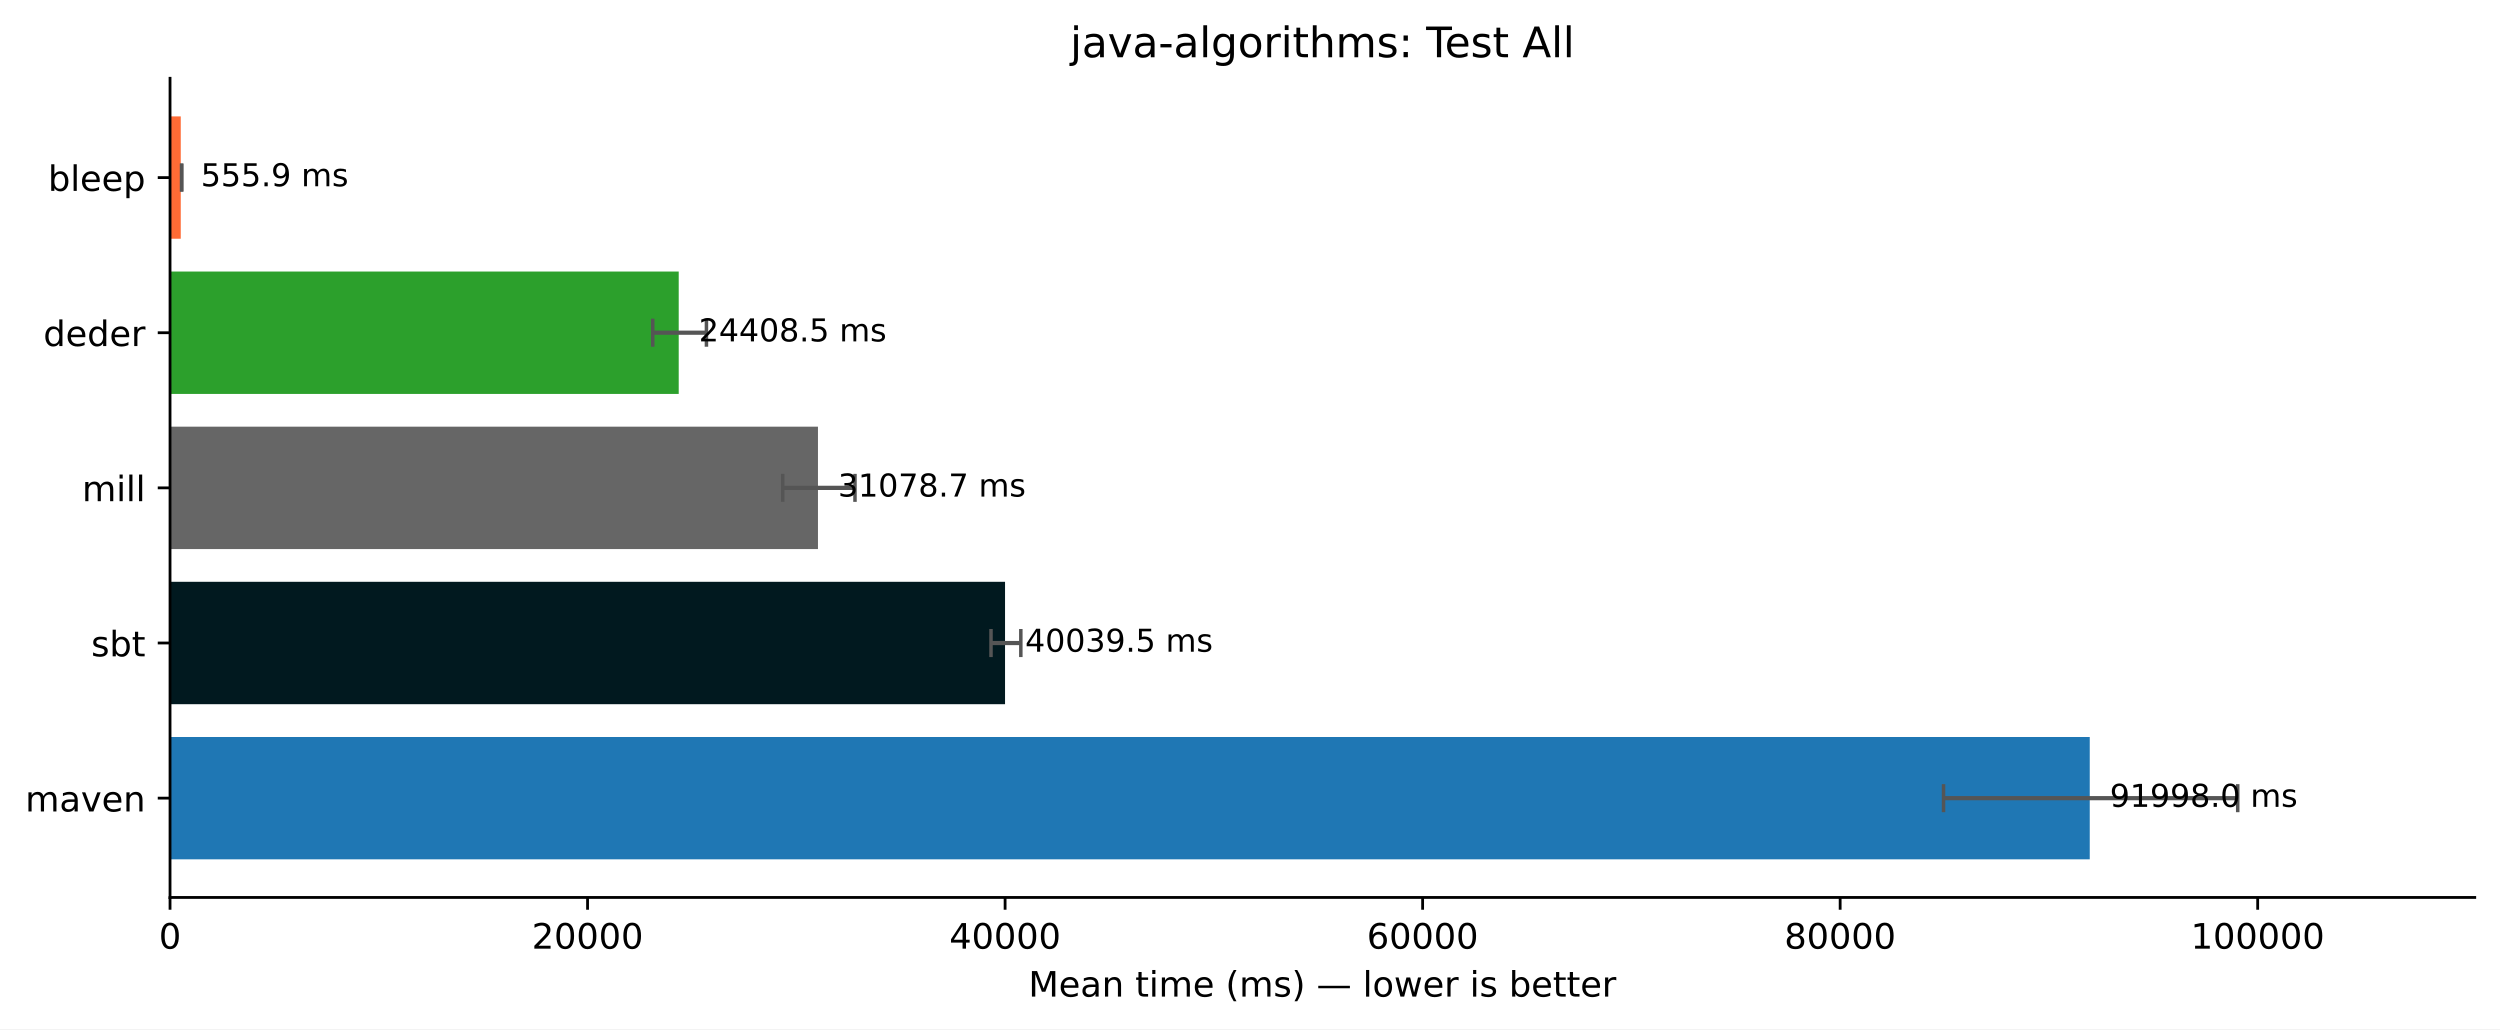
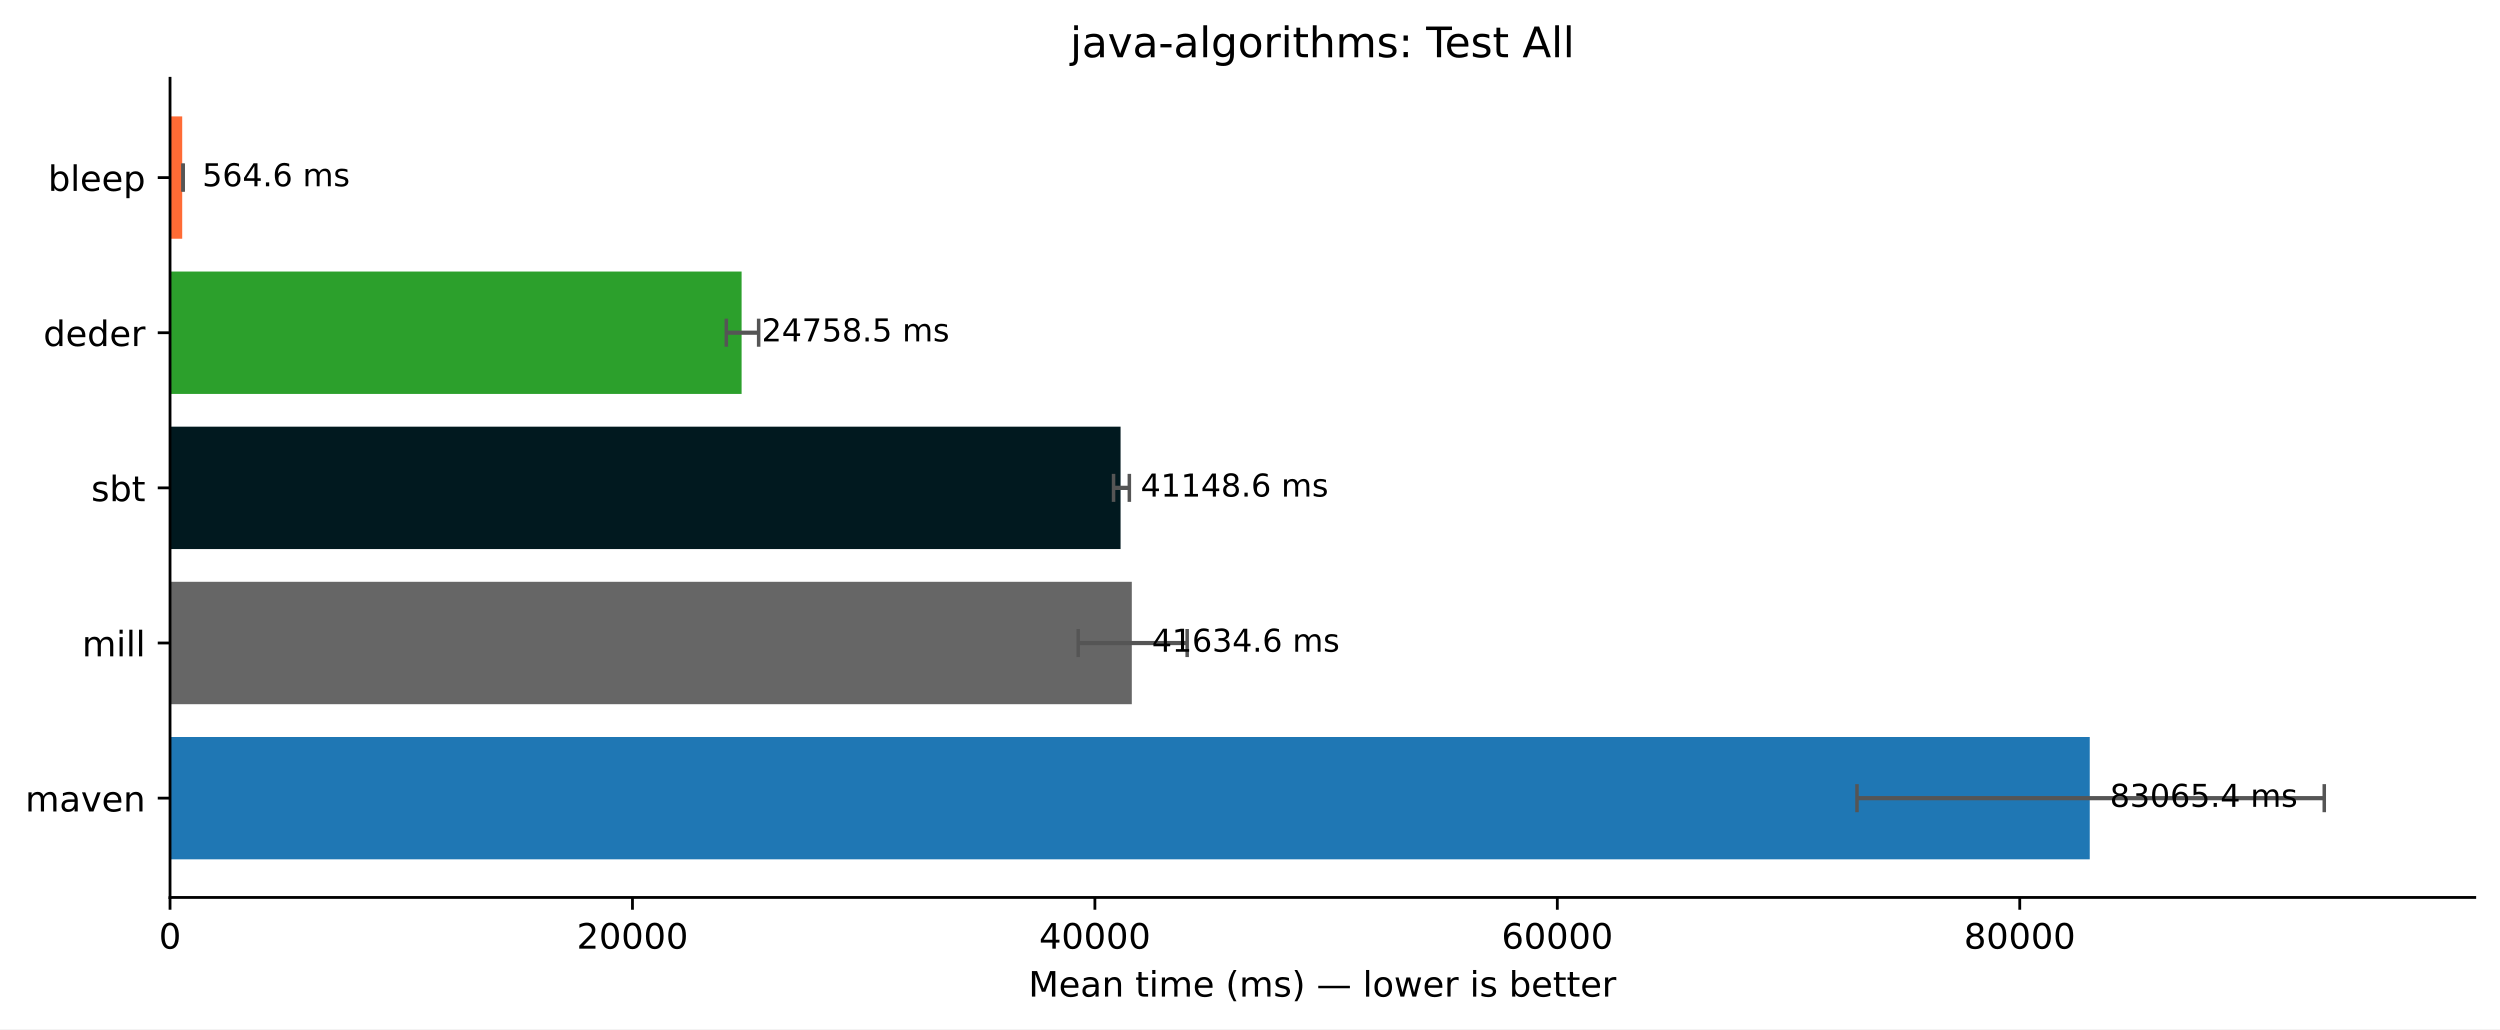
<svg xmlns="http://www.w3.org/2000/svg" xmlns:xlink="http://www.w3.org/1999/xlink" width="712.788pt" height="293.434pt" viewBox="0 0 712.788 293.434" version="1.1">
  <defs>
    <style type="text/css">*{stroke-linejoin: round; stroke-linecap: butt}</style>
  </defs>
  <g id="figure_1">
    <g id="patch_1">
      <path d="M 0 293.434  L 712.788 293.434  L 712.788 0  L 0 0  z " style="fill: #ffffff" />
    </g>
    <g id="axes_1">
      <g id="patch_2">
        <path d="M 48.478 255.878  L 705.588 255.878  L 705.588 22.318  L 48.478 22.318  z " style="fill: #ffffff" />
      </g>
      <g id="patch_3">
-         <path d="M 48.478 245.262  L 596.07 245.262  L 596.07 209.874  L 48.478 209.874  z " clip-path="url(#p6f382ca939)" style="fill: #1f77b4; stroke: #ffffff; stroke-width: 0.5; stroke-linejoin: miter" />
+         <path d="M 48.478 245.262  L 596.07 245.262  L 596.07 209.874  L 48.478 209.874  z " clip-path="url(#pec91e615dd)" style="fill: #1f77b4; stroke: #ffffff; stroke-width: 0.5; stroke-linejoin: miter" />
      </g>
      <g id="patch_4">
-         <path d="M 48.478 201.027  L 286.802 201.027  L 286.802 165.639  L 48.478 165.639  z " clip-path="url(#p6f382ca939)" style="fill: #01191f; stroke: #ffffff; stroke-width: 0.5; stroke-linejoin: miter" />
+         <path d="M 48.478 201.027  L 322.946 201.027  L 322.946 165.639  L 48.478 165.639  z " clip-path="url(#pec91e615dd)" style="fill: #666666; stroke: #ffffff; stroke-width: 0.5; stroke-linejoin: miter" />
      </g>
      <g id="patch_5">
-         <path d="M 48.478 156.792  L 233.465 156.792  L 233.465 121.404  L 48.478 121.404  z " clip-path="url(#p6f382ca939)" style="fill: #666666; stroke: #ffffff; stroke-width: 0.5; stroke-linejoin: miter" />
+         <path d="M 48.478 156.792  L 319.742 156.792  L 319.742 121.404  L 48.478 121.404  z " clip-path="url(#pec91e615dd)" style="fill: #01191f; stroke: #ffffff; stroke-width: 0.5; stroke-linejoin: miter" />
      </g>
      <g id="patch_6">
-         <path d="M 48.478 112.557  L 193.763 112.557  L 193.763 77.169  L 48.478 77.169  z " clip-path="url(#p6f382ca939)" style="fill: #2ca02c; stroke: #ffffff; stroke-width: 0.5; stroke-linejoin: miter" />
+         <path d="M 48.478 112.557  L 211.693 112.557  L 211.693 77.169  L 48.478 77.169  z " clip-path="url(#pec91e615dd)" style="fill: #2ca02c; stroke: #ffffff; stroke-width: 0.5; stroke-linejoin: miter" />
      </g>
      <g id="patch_7">
-         <path d="M 48.478 68.322  L 51.787 68.322  L 51.787 32.934  L 48.478 32.934  z " clip-path="url(#p6f382ca939)" style="fill: #ff6b35; stroke: #ffffff; stroke-width: 0.5; stroke-linejoin: miter" />
+         <path d="M 48.478 68.322  L 52.2 68.322  L 52.2 32.934  L 48.478 32.934  z " clip-path="url(#pec91e615dd)" style="fill: #ff6b35; stroke: #ffffff; stroke-width: 0.5; stroke-linejoin: miter" />
      </g>
      <g id="matplotlib.axis_1">
        <g id="xtick_1">
          <g id="line2d_1">
            <defs>
-               <path id="mde4d2f1311" d="M 0 0  L 0 3.5  " style="stroke: #000000; stroke-width: 0.8" />
+               <path id="m4ac9ff8478" d="M 0 0  L 0 3.5  " style="stroke: #000000; stroke-width: 0.8" />
            </defs>
            <g>
-               <use xlink:href="#mde4d2f1311" x="48.478" y="255.878" style="stroke: #000000; stroke-width: 0.8" />
+               <use xlink:href="#m4ac9ff8478" x="48.478" y="255.878" style="stroke: #000000; stroke-width: 0.8" />
            </g>
          </g>
          <g id="text_1">
            <g transform="translate(45.29688 270.4766) scale(0.1 -0.1)">
              <defs>
                <path id="DejaVuSans-30" d="M 2034 4250  Q 1547 4250 1301 3770  Q 1056 3291 1056 2328  Q 1056 1369 1301 889  Q 1547 409 2034 409  Q 2525 409 2770 889  Q 3016 1369 3016 2328  Q 3016 3291 2770 3770  Q 2525 4250 2034 4250  z M 2034 4750  Q 2819 4750 3233 4129  Q 3647 3509 3647 2328  Q 3647 1150 3233 529  Q 2819 -91 2034 -91  Q 1250 -91 836 529  Q 422 1150 422 2328  Q 422 3509 836 4129  Q 1250 4750 2034 4750  z " transform="scale(0.015625)" />
              </defs>
              <use xlink:href="#DejaVuSans-30" />
            </g>
          </g>
        </g>
        <g id="xtick_2">
          <g id="line2d_2">
            <g>
-               <use xlink:href="#mde4d2f1311" x="167.522" y="255.878" style="stroke: #000000; stroke-width: 0.8" />
+               <use xlink:href="#m4ac9ff8478" x="180.324" y="255.878" style="stroke: #000000; stroke-width: 0.8" />
            </g>
          </g>
          <g id="text_2">
-             <g transform="translate(151.6161 270.4766) scale(0.1 -0.1)">
+             <g transform="translate(164.4178 270.4766) scale(0.1 -0.1)">
              <defs>
                <path id="DejaVuSans-32" d="M 1228 531  L 3431 531  L 3431 0  L 469 0  L 469 531  Q 828 903 1448 1529  Q 2069 2156 2228 2338  Q 2531 2678 2651 2914  Q 2772 3150 2772 3378  Q 2772 3750 2511 3984  Q 2250 4219 1831 4219  Q 1534 4219 1204 4116  Q 875 4013 500 3803  L 500 4441  Q 881 4594 1212 4672  Q 1544 4750 1819 4750  Q 2544 4750 2975 4387  Q 3406 4025 3406 3419  Q 3406 3131 3298 2873  Q 3191 2616 2906 2266  Q 2828 2175 2409 1742  Q 1991 1309 1228 531  z " transform="scale(0.015625)" />
              </defs>
              <use xlink:href="#DejaVuSans-32" />
              <use xlink:href="#DejaVuSans-30" transform="translate(63.62305 0)" />
              <use xlink:href="#DejaVuSans-30" transform="translate(127.2461 0)" />
              <use xlink:href="#DejaVuSans-30" transform="translate(190.8691 0)" />
              <use xlink:href="#DejaVuSans-30" transform="translate(254.4922 0)" />
            </g>
          </g>
        </g>
        <g id="xtick_3">
          <g id="line2d_3">
            <g>
-               <use xlink:href="#mde4d2f1311" x="286.567" y="255.878" style="stroke: #000000; stroke-width: 0.8" />
+               <use xlink:href="#m4ac9ff8478" x="312.17" y="255.878" style="stroke: #000000; stroke-width: 0.8" />
            </g>
          </g>
          <g id="text_3">
-             <g transform="translate(270.6603 270.4766) scale(0.1 -0.1)">
+             <g transform="translate(296.2638 270.4766) scale(0.1 -0.1)">
              <defs>
                <path id="DejaVuSans-34" d="M 2419 4116  L 825 1625  L 2419 1625  L 2419 4116  z M 2253 4666  L 3047 4666  L 3047 1625  L 3713 1625  L 3713 1100  L 3047 1100  L 3047 0  L 2419 0  L 2419 1100  L 313 1100  L 313 1709  L 2253 4666  z " transform="scale(0.015625)" />
              </defs>
              <use xlink:href="#DejaVuSans-34" />
              <use xlink:href="#DejaVuSans-30" transform="translate(63.62305 0)" />
              <use xlink:href="#DejaVuSans-30" transform="translate(127.2461 0)" />
              <use xlink:href="#DejaVuSans-30" transform="translate(190.8691 0)" />
              <use xlink:href="#DejaVuSans-30" transform="translate(254.4922 0)" />
            </g>
          </g>
        </g>
        <g id="xtick_4">
          <g id="line2d_4">
            <g>
-               <use xlink:href="#mde4d2f1311" x="405.611" y="255.878" style="stroke: #000000; stroke-width: 0.8" />
+               <use xlink:href="#m4ac9ff8478" x="444.016" y="255.878" style="stroke: #000000; stroke-width: 0.8" />
            </g>
          </g>
          <g id="text_4">
-             <g transform="translate(389.7045 270.4766) scale(0.1 -0.1)">
+             <g transform="translate(428.1098 270.4766) scale(0.1 -0.1)">
              <defs>
                <path id="DejaVuSans-36" d="M 2113 2584  Q 1688 2584 1439 2293  Q 1191 2003 1191 1497  Q 1191 994 1439 701  Q 1688 409 2113 409  Q 2538 409 2786 701  Q 3034 994 3034 1497  Q 3034 2003 2786 2293  Q 2538 2584 2113 2584  z M 3366 4563  L 3366 3988  Q 3128 4100 2886 4159  Q 2644 4219 2406 4219  Q 1781 4219 1451 3797  Q 1122 3375 1075 2522  Q 1259 2794 1537 2939  Q 1816 3084 2150 3084  Q 2853 3084 3261 2657  Q 3669 2231 3669 1497  Q 3669 778 3244 343  Q 2819 -91 2113 -91  Q 1303 -91 875 529  Q 447 1150 447 2328  Q 447 3434 972 4092  Q 1497 4750 2381 4750  Q 2619 4750 2861 4703  Q 3103 4656 3366 4563  z " transform="scale(0.015625)" />
              </defs>
              <use xlink:href="#DejaVuSans-36" />
              <use xlink:href="#DejaVuSans-30" transform="translate(63.62305 0)" />
              <use xlink:href="#DejaVuSans-30" transform="translate(127.2461 0)" />
              <use xlink:href="#DejaVuSans-30" transform="translate(190.8691 0)" />
              <use xlink:href="#DejaVuSans-30" transform="translate(254.4922 0)" />
            </g>
          </g>
        </g>
        <g id="xtick_5">
          <g id="line2d_5">
            <g>
-               <use xlink:href="#mde4d2f1311" x="524.655" y="255.878" style="stroke: #000000; stroke-width: 0.8" />
+               <use xlink:href="#m4ac9ff8478" x="575.862" y="255.878" style="stroke: #000000; stroke-width: 0.8" />
            </g>
          </g>
          <g id="text_5">
-             <g transform="translate(508.7486 270.4766) scale(0.1 -0.1)">
+             <g transform="translate(559.9558 270.4766) scale(0.1 -0.1)">
              <defs>
                <path id="DejaVuSans-38" d="M 2034 2216  Q 1584 2216 1326 1975  Q 1069 1734 1069 1313  Q 1069 891 1326 650  Q 1584 409 2034 409  Q 2484 409 2743 651  Q 3003 894 3003 1313  Q 3003 1734 2745 1975  Q 2488 2216 2034 2216  z M 1403 2484  Q 997 2584 770 2862  Q 544 3141 544 3541  Q 544 4100 942 4425  Q 1341 4750 2034 4750  Q 2731 4750 3128 4425  Q 3525 4100 3525 3541  Q 3525 3141 3298 2862  Q 3072 2584 2669 2484  Q 3125 2378 3379 2068  Q 3634 1759 3634 1313  Q 3634 634 3220 271  Q 2806 -91 2034 -91  Q 1263 -91 848 271  Q 434 634 434 1313  Q 434 1759 690 2068  Q 947 2378 1403 2484  z M 1172 3481  Q 1172 3119 1398 2916  Q 1625 2713 2034 2713  Q 2441 2713 2670 2916  Q 2900 3119 2900 3481  Q 2900 3844 2670 4047  Q 2441 4250 2034 4250  Q 1625 4250 1398 4047  Q 1172 3844 1172 3481  z " transform="scale(0.015625)" />
              </defs>
              <use xlink:href="#DejaVuSans-38" />
              <use xlink:href="#DejaVuSans-30" transform="translate(63.62305 0)" />
              <use xlink:href="#DejaVuSans-30" transform="translate(127.2461 0)" />
              <use xlink:href="#DejaVuSans-30" transform="translate(190.8691 0)" />
              <use xlink:href="#DejaVuSans-30" transform="translate(254.4922 0)" />
            </g>
          </g>
        </g>
-         <g id="xtick_6">
-           <g id="line2d_6">
-             <g>
-               <use xlink:href="#mde4d2f1311" x="643.699" y="255.878" style="stroke: #000000; stroke-width: 0.8" />
-             </g>
-           </g>
-           <g id="text_6">
-             <g transform="translate(624.6116 270.4766) scale(0.1 -0.1)">
-               <defs>
-                 <path id="DejaVuSans-31" d="M 794 531  L 1825 531  L 1825 4091  L 703 3866  L 703 4441  L 1819 4666  L 2450 4666  L 2450 531  L 3481 531  L 3481 0  L 794 0  L 794 531  z " transform="scale(0.015625)" />
-               </defs>
-               <use xlink:href="#DejaVuSans-31" />
-               <use xlink:href="#DejaVuSans-30" transform="translate(63.62305 0)" />
-               <use xlink:href="#DejaVuSans-30" transform="translate(127.2461 0)" />
-               <use xlink:href="#DejaVuSans-30" transform="translate(190.8691 0)" />
-               <use xlink:href="#DejaVuSans-30" transform="translate(254.4922 0)" />
-               <use xlink:href="#DejaVuSans-30" transform="translate(318.1152 0)" />
-             </g>
-           </g>
-         </g>
-         <g id="text_7">
+         <g id="text_6">
          <g transform="translate(293.2362 284.1547) scale(0.1 -0.1)">
            <defs>
              <path id="DejaVuSans-4d" d="M 628 4666  L 1569 4666  L 2759 1491  L 3956 4666  L 4897 4666  L 4897 0  L 4281 0  L 4281 4097  L 3078 897  L 2444 897  L 1241 4097  L 1241 0  L 628 0  L 628 4666  z " transform="scale(0.015625)" />
              <path id="DejaVuSans-65" d="M 3597 1894  L 3597 1613  L 953 1613  Q 991 1019 1311 708  Q 1631 397 2203 397  Q 2534 397 2845 478  Q 3156 559 3463 722  L 3463 178  Q 3153 47 2828 -22  Q 2503 -91 2169 -91  Q 1331 -91 842 396  Q 353 884 353 1716  Q 353 2575 817 3079  Q 1281 3584 2069 3584  Q 2775 3584 3186 3129  Q 3597 2675 3597 1894  z M 3022 2063  Q 3016 2534 2758 2815  Q 2500 3097 2075 3097  Q 1594 3097 1305 2825  Q 1016 2553 972 2059  L 3022 2063  z " transform="scale(0.015625)" />
              <path id="DejaVuSans-61" d="M 2194 1759  Q 1497 1759 1228 1600  Q 959 1441 959 1056  Q 959 750 1161 570  Q 1363 391 1709 391  Q 2188 391 2477 730  Q 2766 1069 2766 1631  L 2766 1759  L 2194 1759  z M 3341 1997  L 3341 0  L 2766 0  L 2766 531  Q 2569 213 2275 61  Q 1981 -91 1556 -91  Q 1019 -91 701 211  Q 384 513 384 1019  Q 384 1609 779 1909  Q 1175 2209 1959 2209  L 2766 2209  L 2766 2266  Q 2766 2663 2505 2880  Q 2244 3097 1772 3097  Q 1472 3097 1187 3025  Q 903 2953 641 2809  L 641 3341  Q 956 3463 1253 3523  Q 1550 3584 1831 3584  Q 2591 3584 2966 3190  Q 3341 2797 3341 1997  z " transform="scale(0.015625)" />
              <path id="DejaVuSans-6e" d="M 3513 2113  L 3513 0  L 2938 0  L 2938 2094  Q 2938 2591 2744 2837  Q 2550 3084 2163 3084  Q 1697 3084 1428 2787  Q 1159 2491 1159 1978  L 1159 0  L 581 0  L 581 3500  L 1159 3500  L 1159 2956  Q 1366 3272 1645 3428  Q 1925 3584 2291 3584  Q 2894 3584 3203 3211  Q 3513 2838 3513 2113  z " transform="scale(0.015625)" />
              <path id="DejaVuSans-20" transform="scale(0.015625)" />
              <path id="DejaVuSans-74" d="M 1172 4494  L 1172 3500  L 2356 3500  L 2356 3053  L 1172 3053  L 1172 1153  Q 1172 725 1289 603  Q 1406 481 1766 481  L 2356 481  L 2356 0  L 1766 0  Q 1100 0 847 248  Q 594 497 594 1153  L 594 3053  L 172 3053  L 172 3500  L 594 3500  L 594 4494  L 1172 4494  z " transform="scale(0.015625)" />
              <path id="DejaVuSans-69" d="M 603 3500  L 1178 3500  L 1178 0  L 603 0  L 603 3500  z M 603 4863  L 1178 4863  L 1178 4134  L 603 4134  L 603 4863  z " transform="scale(0.015625)" />
              <path id="DejaVuSans-6d" d="M 3328 2828  Q 3544 3216 3844 3400  Q 4144 3584 4550 3584  Q 5097 3584 5394 3201  Q 5691 2819 5691 2113  L 5691 0  L 5113 0  L 5113 2094  Q 5113 2597 4934 2840  Q 4756 3084 4391 3084  Q 3944 3084 3684 2787  Q 3425 2491 3425 1978  L 3425 0  L 2847 0  L 2847 2094  Q 2847 2600 2669 2842  Q 2491 3084 2119 3084  Q 1678 3084 1418 2786  Q 1159 2488 1159 1978  L 1159 0  L 581 0  L 581 3500  L 1159 3500  L 1159 2956  Q 1356 3278 1631 3431  Q 1906 3584 2284 3584  Q 2666 3584 2933 3390  Q 3200 3197 3328 2828  z " transform="scale(0.015625)" />
              <path id="DejaVuSans-28" d="M 1984 4856  Q 1566 4138 1362 3434  Q 1159 2731 1159 2009  Q 1159 1288 1364 580  Q 1569 -128 1984 -844  L 1484 -844  Q 1016 -109 783 600  Q 550 1309 550 2009  Q 550 2706 781 3412  Q 1013 4119 1484 4856  L 1984 4856  z " transform="scale(0.015625)" />
              <path id="DejaVuSans-73" d="M 2834 3397  L 2834 2853  Q 2591 2978 2328 3040  Q 2066 3103 1784 3103  Q 1356 3103 1142 2972  Q 928 2841 928 2578  Q 928 2378 1081 2264  Q 1234 2150 1697 2047  L 1894 2003  Q 2506 1872 2764 1633  Q 3022 1394 3022 966  Q 3022 478 2636 193  Q 2250 -91 1575 -91  Q 1294 -91 989 -36  Q 684 19 347 128  L 347 722  Q 666 556 975 473  Q 1284 391 1588 391  Q 1994 391 2212 530  Q 2431 669 2431 922  Q 2431 1156 2273 1281  Q 2116 1406 1581 1522  L 1381 1569  Q 847 1681 609 1914  Q 372 2147 372 2553  Q 372 3047 722 3315  Q 1072 3584 1716 3584  Q 2034 3584 2315 3537  Q 2597 3491 2834 3397  z " transform="scale(0.015625)" />
              <path id="DejaVuSans-29" d="M 513 4856  L 1013 4856  Q 1481 4119 1714 3412  Q 1947 2706 1947 2009  Q 1947 1309 1714 600  Q 1481 -109 1013 -844  L 513 -844  Q 928 -128 1133 580  Q 1338 1288 1338 2009  Q 1338 2731 1133 3434  Q 928 4138 513 4856  z " transform="scale(0.015625)" />
              <path id="DejaVuSans-2014" d="M 313 1978  L 6088 1978  L 6088 1528  L 313 1528  L 313 1978  z " transform="scale(0.015625)" />
              <path id="DejaVuSans-6c" d="M 603 4863  L 1178 4863  L 1178 0  L 603 0  L 603 4863  z " transform="scale(0.015625)" />
              <path id="DejaVuSans-6f" d="M 1959 3097  Q 1497 3097 1228 2736  Q 959 2375 959 1747  Q 959 1119 1226 758  Q 1494 397 1959 397  Q 2419 397 2687 759  Q 2956 1122 2956 1747  Q 2956 2369 2687 2733  Q 2419 3097 1959 3097  z M 1959 3584  Q 2709 3584 3137 3096  Q 3566 2609 3566 1747  Q 3566 888 3137 398  Q 2709 -91 1959 -91  Q 1206 -91 779 398  Q 353 888 353 1747  Q 353 2609 779 3096  Q 1206 3584 1959 3584  z " transform="scale(0.015625)" />
              <path id="DejaVuSans-77" d="M 269 3500  L 844 3500  L 1563 769  L 2278 3500  L 2956 3500  L 3675 769  L 4391 3500  L 4966 3500  L 4050 0  L 3372 0  L 2619 2869  L 1863 0  L 1184 0  L 269 3500  z " transform="scale(0.015625)" />
              <path id="DejaVuSans-72" d="M 2631 2963  Q 2534 3019 2420 3045  Q 2306 3072 2169 3072  Q 1681 3072 1420 2755  Q 1159 2438 1159 1844  L 1159 0  L 581 0  L 581 3500  L 1159 3500  L 1159 2956  Q 1341 3275 1631 3429  Q 1922 3584 2338 3584  Q 2397 3584 2469 3576  Q 2541 3569 2628 3553  L 2631 2963  z " transform="scale(0.015625)" />
              <path id="DejaVuSans-62" d="M 3116 1747  Q 3116 2381 2855 2742  Q 2594 3103 2138 3103  Q 1681 3103 1420 2742  Q 1159 2381 1159 1747  Q 1159 1113 1420 752  Q 1681 391 2138 391  Q 2594 391 2855 752  Q 3116 1113 3116 1747  z M 1159 2969  Q 1341 3281 1617 3432  Q 1894 3584 2278 3584  Q 2916 3584 3314 3078  Q 3713 2572 3713 1747  Q 3713 922 3314 415  Q 2916 -91 2278 -91  Q 1894 -91 1617 61  Q 1341 213 1159 525  L 1159 0  L 581 0  L 581 4863  L 1159 4863  L 1159 2969  z " transform="scale(0.015625)" />
            </defs>
            <use xlink:href="#DejaVuSans-4d" />
            <use xlink:href="#DejaVuSans-65" transform="translate(86.2793 0)" />
            <use xlink:href="#DejaVuSans-61" transform="translate(147.8027 0)" />
            <use xlink:href="#DejaVuSans-6e" transform="translate(209.082 0)" />
            <use xlink:href="#DejaVuSans-20" transform="translate(272.4609 0)" />
            <use xlink:href="#DejaVuSans-74" transform="translate(304.248 0)" />
            <use xlink:href="#DejaVuSans-69" transform="translate(343.457 0)" />
            <use xlink:href="#DejaVuSans-6d" transform="translate(371.2402 0)" />
            <use xlink:href="#DejaVuSans-65" transform="translate(468.6523 0)" />
            <use xlink:href="#DejaVuSans-20" transform="translate(530.1758 0)" />
            <use xlink:href="#DejaVuSans-28" transform="translate(561.9629 0)" />
            <use xlink:href="#DejaVuSans-6d" transform="translate(600.9766 0)" />
            <use xlink:href="#DejaVuSans-73" transform="translate(698.3887 0)" />
            <use xlink:href="#DejaVuSans-29" transform="translate(750.4883 0)" />
            <use xlink:href="#DejaVuSans-20" transform="translate(789.502 0)" />
            <use xlink:href="#DejaVuSans-2014" transform="translate(821.2891 0)" />
            <use xlink:href="#DejaVuSans-20" transform="translate(921.2891 0)" />
            <use xlink:href="#DejaVuSans-6c" transform="translate(953.0762 0)" />
            <use xlink:href="#DejaVuSans-6f" transform="translate(980.8594 0)" />
            <use xlink:href="#DejaVuSans-77" transform="translate(1042.041 0)" />
            <use xlink:href="#DejaVuSans-65" transform="translate(1123.828 0)" />
            <use xlink:href="#DejaVuSans-72" transform="translate(1185.352 0)" />
            <use xlink:href="#DejaVuSans-20" transform="translate(1226.465 0)" />
            <use xlink:href="#DejaVuSans-69" transform="translate(1258.252 0)" />
            <use xlink:href="#DejaVuSans-73" transform="translate(1286.035 0)" />
            <use xlink:href="#DejaVuSans-20" transform="translate(1338.135 0)" />
            <use xlink:href="#DejaVuSans-62" transform="translate(1369.922 0)" />
            <use xlink:href="#DejaVuSans-65" transform="translate(1433.398 0)" />
            <use xlink:href="#DejaVuSans-74" transform="translate(1494.922 0)" />
            <use xlink:href="#DejaVuSans-74" transform="translate(1534.131 0)" />
            <use xlink:href="#DejaVuSans-65" transform="translate(1573.34 0)" />
            <use xlink:href="#DejaVuSans-72" transform="translate(1634.863 0)" />
          </g>
        </g>
      </g>
      <g id="matplotlib.axis_2">
        <g id="ytick_1">
-           <g id="line2d_7">
+           <g id="line2d_6">
            <defs>
-               <path id="mf9dee87916" d="M 0 0  L -3.5 0  " style="stroke: #000000; stroke-width: 0.8" />
+               <path id="m3a53d9980a" d="M 0 0  L -3.5 0  " style="stroke: #000000; stroke-width: 0.8" />
            </defs>
            <g>
-               <use xlink:href="#mf9dee87916" x="48.478" y="227.568" style="stroke: #000000; stroke-width: 0.8" />
-             </g>
-           </g>
-           <g id="text_8">
+               <use xlink:href="#m3a53d9980a" x="48.478" y="227.568" style="stroke: #000000; stroke-width: 0.8" />
+             </g>
+           </g>
+           <g id="text_7">
            <g transform="translate(7.2 231.367) scale(0.1 -0.1)">
              <defs>
                <path id="DejaVuSans-76" d="M 191 3500  L 800 3500  L 1894 563  L 2988 3500  L 3597 3500  L 2284 0  L 1503 0  L 191 3500  z " transform="scale(0.015625)" />
              </defs>
              <use xlink:href="#DejaVuSans-6d" />
              <use xlink:href="#DejaVuSans-61" transform="translate(97.41211 0)" />
              <use xlink:href="#DejaVuSans-76" transform="translate(158.6914 0)" />
              <use xlink:href="#DejaVuSans-65" transform="translate(217.8711 0)" />
              <use xlink:href="#DejaVuSans-6e" transform="translate(279.3945 0)" />
            </g>
          </g>
        </g>
        <g id="ytick_2">
-           <g id="line2d_8">
-             <g>
-               <use xlink:href="#mf9dee87916" x="48.478" y="183.333" style="stroke: #000000; stroke-width: 0.8" />
-             </g>
-           </g>
-           <g id="text_9">
-             <g transform="translate(26 187.1322) scale(0.1 -0.1)">
-               <use xlink:href="#DejaVuSans-73" />
-               <use xlink:href="#DejaVuSans-62" transform="translate(52.09961 0)" />
-               <use xlink:href="#DejaVuSans-74" transform="translate(115.5762 0)" />
-             </g>
-           </g>
-         </g>
-         <g id="ytick_3">
-           <g id="line2d_9">
-             <g>
-               <use xlink:href="#mf9dee87916" x="48.478" y="139.098" style="stroke: #000000; stroke-width: 0.8" />
-             </g>
-           </g>
-           <g id="text_10">
-             <g transform="translate(23.40312 142.8973) scale(0.1 -0.1)">
+           <g id="line2d_7">
+             <g>
+               <use xlink:href="#m3a53d9980a" x="48.478" y="183.333" style="stroke: #000000; stroke-width: 0.8" />
+             </g>
+           </g>
+           <g id="text_8">
+             <g transform="translate(23.40312 187.1322) scale(0.1 -0.1)">
              <use xlink:href="#DejaVuSans-6d" />
              <use xlink:href="#DejaVuSans-69" transform="translate(97.41211 0)" />
              <use xlink:href="#DejaVuSans-6c" transform="translate(125.1953 0)" />
              <use xlink:href="#DejaVuSans-6c" transform="translate(152.9785 0)" />
            </g>
          </g>
        </g>
+         <g id="ytick_3">
+           <g id="line2d_8">
+             <g>
+               <use xlink:href="#m3a53d9980a" x="48.478" y="139.098" style="stroke: #000000; stroke-width: 0.8" />
+             </g>
+           </g>
+           <g id="text_9">
+             <g transform="translate(26 142.8973) scale(0.1 -0.1)">
+               <use xlink:href="#DejaVuSans-73" />
+               <use xlink:href="#DejaVuSans-62" transform="translate(52.09961 0)" />
+               <use xlink:href="#DejaVuSans-74" transform="translate(115.5762 0)" />
+             </g>
+           </g>
+         </g>
        <g id="ytick_4">
-           <g id="line2d_10">
-             <g>
-               <use xlink:href="#mf9dee87916" x="48.478" y="94.863" style="stroke: #000000; stroke-width: 0.8" />
-             </g>
-           </g>
-           <g id="text_11">
+           <g id="line2d_9">
+             <g>
+               <use xlink:href="#m3a53d9980a" x="48.478" y="94.863" style="stroke: #000000; stroke-width: 0.8" />
+             </g>
+           </g>
+           <g id="text_10">
            <g transform="translate(12.36406 98.6625) scale(0.1 -0.1)">
              <defs>
                <path id="DejaVuSans-64" d="M 2906 2969  L 2906 4863  L 3481 4863  L 3481 0  L 2906 0  L 2906 525  Q 2725 213 2448 61  Q 2172 -91 1784 -91  Q 1150 -91 751 415  Q 353 922 353 1747  Q 353 2572 751 3078  Q 1150 3584 1784 3584  Q 2172 3584 2448 3432  Q 2725 3281 2906 2969  z M 947 1747  Q 947 1113 1208 752  Q 1469 391 1925 391  Q 2381 391 2643 752  Q 2906 1113 2906 1747  Q 2906 2381 2643 2742  Q 2381 3103 1925 3103  Q 1469 3103 1208 2742  Q 947 2381 947 1747  z " transform="scale(0.015625)" />
              </defs>
              <use xlink:href="#DejaVuSans-64" />
              <use xlink:href="#DejaVuSans-65" transform="translate(63.47656 0)" />
              <use xlink:href="#DejaVuSans-64" transform="translate(125 0)" />
              <use xlink:href="#DejaVuSans-65" transform="translate(188.4766 0)" />
              <use xlink:href="#DejaVuSans-72" transform="translate(250 0)" />
            </g>
          </g>
        </g>
        <g id="ytick_5">
-           <g id="line2d_11">
-             <g>
-               <use xlink:href="#mf9dee87916" x="48.478" y="50.628" style="stroke: #000000; stroke-width: 0.8" />
-             </g>
-           </g>
-           <g id="text_12">
+           <g id="line2d_10">
+             <g>
+               <use xlink:href="#m3a53d9980a" x="48.478" y="50.628" style="stroke: #000000; stroke-width: 0.8" />
+             </g>
+           </g>
+           <g id="text_11">
            <g transform="translate(13.69688 54.42765) scale(0.1 -0.1)">
              <defs>
                <path id="DejaVuSans-70" d="M 1159 525  L 1159 -1331  L 581 -1331  L 581 3500  L 1159 3500  L 1159 2969  Q 1341 3281 1617 3432  Q 1894 3584 2278 3584  Q 2916 3584 3314 3078  Q 3713 2572 3713 1747  Q 3713 922 3314 415  Q 2916 -91 2278 -91  Q 1894 -91 1617 61  Q 1341 213 1159 525  z M 3116 1747  Q 3116 2381 2855 2742  Q 2594 3103 2138 3103  Q 1681 3103 1420 2742  Q 1159 2381 1159 1747  Q 1159 1113 1420 752  Q 1681 391 2138 391  Q 2594 391 2855 752  Q 3116 1113 3116 1747  z " transform="scale(0.015625)" />
              </defs>
              <use xlink:href="#DejaVuSans-62" />
              <use xlink:href="#DejaVuSans-6c" transform="translate(63.47656 0)" />
              <use xlink:href="#DejaVuSans-65" transform="translate(91.25977 0)" />
              <use xlink:href="#DejaVuSans-65" transform="translate(152.7832 0)" />
              <use xlink:href="#DejaVuSans-70" transform="translate(214.3066 0)" />
            </g>
          </g>
        </g>
      </g>
      <g id="LineCollection_1">
-         <path d="M 554.132 227.568  L 638.008 227.568  " clip-path="url(#p6f382ca939)" style="fill: none; stroke: #555555; stroke-width: 1.2" />
-         <path d="M 282.55 183.333  L 291.053 183.333  " clip-path="url(#p6f382ca939)" style="fill: none; stroke: #555555; stroke-width: 1.2" />
-         <path d="M 223.162 139.098  L 243.768 139.098  " clip-path="url(#p6f382ca939)" style="fill: none; stroke: #555555; stroke-width: 1.2" />
-         <path d="M 186.11 94.863  L 201.416 94.863  " clip-path="url(#p6f382ca939)" style="fill: none; stroke: #555555; stroke-width: 1.2" />
-         <path d="M 51.759 50.628  L 51.815 50.628  " clip-path="url(#p6f382ca939)" style="fill: none; stroke: #555555; stroke-width: 1.2" />
+         <path d="M 529.456 227.568  L 662.683 227.568  " clip-path="url(#pec91e615dd)" style="fill: none; stroke: #555555; stroke-width: 1.2" />
+         <path d="M 307.411 183.333  L 338.48 183.333  " clip-path="url(#pec91e615dd)" style="fill: none; stroke: #555555; stroke-width: 1.2" />
+         <path d="M 317.491 139.098  L 321.993 139.098  " clip-path="url(#pec91e615dd)" style="fill: none; stroke: #555555; stroke-width: 1.2" />
+         <path d="M 207.084 94.863  L 216.303 94.863  " clip-path="url(#pec91e615dd)" style="fill: none; stroke: #555555; stroke-width: 1.2" />
+         <path d="M 52.163 50.628  L 52.238 50.628  " clip-path="url(#pec91e615dd)" style="fill: none; stroke: #555555; stroke-width: 1.2" />
+       </g>
+       <g id="line2d_11">
+         <defs>
+           <path id="md2f2134caa" d="M 0 4  L 0 -4  " style="stroke: #555555" />
+         </defs>
+         <g clip-path="url(#pec91e615dd)">
+           <use xlink:href="#md2f2134caa" x="529.456" y="227.568" style="fill: #1f77b4; stroke: #555555" />
+           <use xlink:href="#md2f2134caa" x="307.411" y="183.333" style="fill: #1f77b4; stroke: #555555" />
+           <use xlink:href="#md2f2134caa" x="317.491" y="139.098" style="fill: #1f77b4; stroke: #555555" />
+           <use xlink:href="#md2f2134caa" x="207.084" y="94.863" style="fill: #1f77b4; stroke: #555555" />
+           <use xlink:href="#md2f2134caa" x="52.163" y="50.628" style="fill: #1f77b4; stroke: #555555" />
+         </g>
      </g>
      <g id="line2d_12">
-         <defs>
-           <path id="mf761e088e4" d="M 0 4  L 0 -4  " style="stroke: #555555" />
-         </defs>
-         <g clip-path="url(#p6f382ca939)">
-           <use xlink:href="#mf761e088e4" x="554.132" y="227.568" style="fill: #1f77b4; stroke: #555555" />
-           <use xlink:href="#mf761e088e4" x="282.55" y="183.333" style="fill: #1f77b4; stroke: #555555" />
-           <use xlink:href="#mf761e088e4" x="223.162" y="139.098" style="fill: #1f77b4; stroke: #555555" />
-           <use xlink:href="#mf761e088e4" x="186.11" y="94.863" style="fill: #1f77b4; stroke: #555555" />
-           <use xlink:href="#mf761e088e4" x="51.759" y="50.628" style="fill: #1f77b4; stroke: #555555" />
-         </g>
-       </g>
-       <g id="line2d_13">
-         <g clip-path="url(#p6f382ca939)">
-           <use xlink:href="#mf761e088e4" x="638.008" y="227.568" style="fill: #1f77b4; stroke: #555555" />
-           <use xlink:href="#mf761e088e4" x="291.053" y="183.333" style="fill: #1f77b4; stroke: #555555" />
-           <use xlink:href="#mf761e088e4" x="243.768" y="139.098" style="fill: #1f77b4; stroke: #555555" />
-           <use xlink:href="#mf761e088e4" x="201.416" y="94.863" style="fill: #1f77b4; stroke: #555555" />
-           <use xlink:href="#mf761e088e4" x="51.815" y="50.628" style="fill: #1f77b4; stroke: #555555" />
+         <g clip-path="url(#pec91e615dd)">
+           <use xlink:href="#md2f2134caa" x="662.683" y="227.568" style="fill: #1f77b4; stroke: #555555" />
+           <use xlink:href="#md2f2134caa" x="338.48" y="183.333" style="fill: #1f77b4; stroke: #555555" />
+           <use xlink:href="#md2f2134caa" x="321.993" y="139.098" style="fill: #1f77b4; stroke: #555555" />
+           <use xlink:href="#md2f2134caa" x="216.303" y="94.863" style="fill: #1f77b4; stroke: #555555" />
+           <use xlink:href="#md2f2134caa" x="52.238" y="50.628" style="fill: #1f77b4; stroke: #555555" />
        </g>
      </g>
      <g id="patch_8">
        <path d="M 48.478 255.878  L 48.478 22.318  " style="fill: none; stroke: #000000; stroke-width: 0.8; stroke-linejoin: miter; stroke-linecap: square" />
      </g>
      <g id="patch_9">
        <path d="M 48.478 255.878  L 705.588 255.878  " style="fill: none; stroke: #000000; stroke-width: 0.8; stroke-linejoin: miter; stroke-linecap: square" />
      </g>
-       <g id="text_13">
+       <g id="text_12">
        <g transform="translate(601.5457 230.0513) scale(0.09 -0.09)">
          <defs>
-             <path id="DejaVuSans-39" d="M 703 97  L 703 672  Q 941 559 1184 500  Q 1428 441 1663 441  Q 2288 441 2617 861  Q 2947 1281 2994 2138  Q 2813 1869 2534 1725  Q 2256 1581 1919 1581  Q 1219 1581 811 2004  Q 403 2428 403 3163  Q 403 3881 828 4315  Q 1253 4750 1959 4750  Q 2769 4750 3195 4129  Q 3622 3509 3622 2328  Q 3622 1225 3098 567  Q 2575 -91 1691 -91  Q 1453 -91 1209 -44  Q 966 3 703 97  z M 1959 2075  Q 2384 2075 2632 2365  Q 2881 2656 2881 3163  Q 2881 3666 2632 3958  Q 2384 4250 1959 4250  Q 1534 4250 1286 3958  Q 1038 3666 1038 3163  Q 1038 2656 1286 2365  Q 1534 2075 1959 2075  z " transform="scale(0.015625)" />
+             <path id="DejaVuSans-33" d="M 2597 2516  Q 3050 2419 3304 2112  Q 3559 1806 3559 1356  Q 3559 666 3084 287  Q 2609 -91 1734 -91  Q 1441 -91 1130 -33  Q 819 25 488 141  L 488 750  Q 750 597 1062 519  Q 1375 441 1716 441  Q 2309 441 2620 675  Q 2931 909 2931 1356  Q 2931 1769 2642 2001  Q 2353 2234 1838 2234  L 1294 2234  L 1294 2753  L 1863 2753  Q 2328 2753 2575 2939  Q 2822 3125 2822 3475  Q 2822 3834 2567 4026  Q 2313 4219 1838 4219  Q 1578 4219 1281 4162  Q 984 4106 628 3988  L 628 4550  Q 988 4650 1302 4700  Q 1616 4750 1894 4750  Q 2613 4750 3031 4423  Q 3450 4097 3450 3541  Q 3450 3153 3228 2886  Q 3006 2619 2597 2516  z " transform="scale(0.015625)" />
+             <path id="DejaVuSans-35" d="M 691 4666  L 3169 4666  L 3169 4134  L 1269 4134  L 1269 2991  Q 1406 3038 1543 3061  Q 1681 3084 1819 3084  Q 2600 3084 3056 2656  Q 3513 2228 3513 1497  Q 3513 744 3044 326  Q 2575 -91 1722 -91  Q 1428 -91 1123 -41  Q 819 9 494 109  L 494 744  Q 775 591 1075 516  Q 1375 441 1709 441  Q 2250 441 2565 725  Q 2881 1009 2881 1497  Q 2881 1984 2565 2268  Q 2250 2553 1709 2553  Q 1456 2553 1204 2497  Q 953 2441 691 2322  L 691 4666  z " transform="scale(0.015625)" />
            <path id="DejaVuSans-2e" d="M 684 794  L 1344 794  L 1344 0  L 684 0  L 684 794  z " transform="scale(0.015625)" />
          </defs>
-           <use xlink:href="#DejaVuSans-39" />
-           <use xlink:href="#DejaVuSans-31" transform="translate(63.62305 0)" />
-           <use xlink:href="#DejaVuSans-39" transform="translate(127.2461 0)" />
-           <use xlink:href="#DejaVuSans-39" transform="translate(190.8691 0)" />
-           <use xlink:href="#DejaVuSans-38" transform="translate(254.4922 0)" />
+           <use xlink:href="#DejaVuSans-38" />
+           <use xlink:href="#DejaVuSans-33" transform="translate(63.62305 0)" />
+           <use xlink:href="#DejaVuSans-30" transform="translate(127.2461 0)" />
+           <use xlink:href="#DejaVuSans-36" transform="translate(190.8691 0)" />
+           <use xlink:href="#DejaVuSans-35" transform="translate(254.4922 0)" />
          <use xlink:href="#DejaVuSans-2e" transform="translate(318.1152 0)" />
-           <use xlink:href="#DejaVuSans-30" transform="translate(349.9023 0)" />
+           <use xlink:href="#DejaVuSans-34" transform="translate(349.9023 0)" />
          <use xlink:href="#DejaVuSans-20" transform="translate(413.5254 0)" />
          <use xlink:href="#DejaVuSans-6d" transform="translate(445.3125 0)" />
          <use xlink:href="#DejaVuSans-73" transform="translate(542.7246 0)" />
        </g>
      </g>
-       <g id="text_14">
-         <g transform="translate(292.2776 185.8164) scale(0.09 -0.09)">
+       <g id="text_13">
+         <g transform="translate(328.4218 185.8164) scale(0.09 -0.09)">
          <defs>
-             <path id="DejaVuSans-33" d="M 2597 2516  Q 3050 2419 3304 2112  Q 3559 1806 3559 1356  Q 3559 666 3084 287  Q 2609 -91 1734 -91  Q 1441 -91 1130 -33  Q 819 25 488 141  L 488 750  Q 750 597 1062 519  Q 1375 441 1716 441  Q 2309 441 2620 675  Q 2931 909 2931 1356  Q 2931 1769 2642 2001  Q 2353 2234 1838 2234  L 1294 2234  L 1294 2753  L 1863 2753  Q 2328 2753 2575 2939  Q 2822 3125 2822 3475  Q 2822 3834 2567 4026  Q 2313 4219 1838 4219  Q 1578 4219 1281 4162  Q 984 4106 628 3988  L 628 4550  Q 988 4650 1302 4700  Q 1616 4750 1894 4750  Q 2613 4750 3031 4423  Q 3450 4097 3450 3541  Q 3450 3153 3228 2886  Q 3006 2619 2597 2516  z " transform="scale(0.015625)" />
-             <path id="DejaVuSans-35" d="M 691 4666  L 3169 4666  L 3169 4134  L 1269 4134  L 1269 2991  Q 1406 3038 1543 3061  Q 1681 3084 1819 3084  Q 2600 3084 3056 2656  Q 3513 2228 3513 1497  Q 3513 744 3044 326  Q 2575 -91 1722 -91  Q 1428 -91 1123 -41  Q 819 9 494 109  L 494 744  Q 775 591 1075 516  Q 1375 441 1709 441  Q 2250 441 2565 725  Q 2881 1009 2881 1497  Q 2881 1984 2565 2268  Q 2250 2553 1709 2553  Q 1456 2553 1204 2497  Q 953 2441 691 2322  L 691 4666  z " transform="scale(0.015625)" />
+             <path id="DejaVuSans-31" d="M 794 531  L 1825 531  L 1825 4091  L 703 3866  L 703 4441  L 1819 4666  L 2450 4666  L 2450 531  L 3481 531  L 3481 0  L 794 0  L 794 531  z " transform="scale(0.015625)" />
          </defs>
          <use xlink:href="#DejaVuSans-34" />
-           <use xlink:href="#DejaVuSans-30" transform="translate(63.62305 0)" />
-           <use xlink:href="#DejaVuSans-30" transform="translate(127.2461 0)" />
+           <use xlink:href="#DejaVuSans-31" transform="translate(63.62305 0)" />
+           <use xlink:href="#DejaVuSans-36" transform="translate(127.2461 0)" />
          <use xlink:href="#DejaVuSans-33" transform="translate(190.8691 0)" />
-           <use xlink:href="#DejaVuSans-39" transform="translate(254.4922 0)" />
+           <use xlink:href="#DejaVuSans-34" transform="translate(254.4922 0)" />
          <use xlink:href="#DejaVuSans-2e" transform="translate(318.1152 0)" />
-           <use xlink:href="#DejaVuSans-35" transform="translate(349.9023 0)" />
+           <use xlink:href="#DejaVuSans-36" transform="translate(349.9023 0)" />
          <use xlink:href="#DejaVuSans-20" transform="translate(413.5254 0)" />
          <use xlink:href="#DejaVuSans-6d" transform="translate(445.3125 0)" />
          <use xlink:href="#DejaVuSans-73" transform="translate(542.7246 0)" />
        </g>
      </g>
+       <g id="text_14">
+         <g transform="translate(325.2179 141.5816) scale(0.09 -0.09)">
+           <use xlink:href="#DejaVuSans-34" />
+           <use xlink:href="#DejaVuSans-31" transform="translate(63.62305 0)" />
+           <use xlink:href="#DejaVuSans-31" transform="translate(127.2461 0)" />
+           <use xlink:href="#DejaVuSans-34" transform="translate(190.8691 0)" />
+           <use xlink:href="#DejaVuSans-38" transform="translate(254.4922 0)" />
+           <use xlink:href="#DejaVuSans-2e" transform="translate(318.1152 0)" />
+           <use xlink:href="#DejaVuSans-36" transform="translate(349.9023 0)" />
+           <use xlink:href="#DejaVuSans-20" transform="translate(413.5254 0)" />
+           <use xlink:href="#DejaVuSans-6d" transform="translate(445.3125 0)" />
+           <use xlink:href="#DejaVuSans-73" transform="translate(542.7246 0)" />
+         </g>
+       </g>
      <g id="text_15">
-         <g transform="translate(238.9409 141.5816) scale(0.09 -0.09)">
+         <g transform="translate(217.1692 97.34671) scale(0.09 -0.09)">
          <defs>
            <path id="DejaVuSans-37" d="M 525 4666  L 3525 4666  L 3525 4397  L 1831 0  L 1172 0  L 2766 4134  L 525 4134  L 525 4666  z " transform="scale(0.015625)" />
          </defs>
-           <use xlink:href="#DejaVuSans-33" />
-           <use xlink:href="#DejaVuSans-31" transform="translate(63.62305 0)" />
-           <use xlink:href="#DejaVuSans-30" transform="translate(127.2461 0)" />
-           <use xlink:href="#DejaVuSans-37" transform="translate(190.8691 0)" />
-           <use xlink:href="#DejaVuSans-38" transform="translate(254.4922 0)" />
-           <use xlink:href="#DejaVuSans-2e" transform="translate(318.1152 0)" />
-           <use xlink:href="#DejaVuSans-37" transform="translate(349.9023 0)" />
-           <use xlink:href="#DejaVuSans-20" transform="translate(413.5254 0)" />
-           <use xlink:href="#DejaVuSans-6d" transform="translate(445.3125 0)" />
-           <use xlink:href="#DejaVuSans-73" transform="translate(542.7246 0)" />
-         </g>
-       </g>
-       <g id="text_16">
-         <g transform="translate(199.2388 97.34671) scale(0.09 -0.09)">
          <use xlink:href="#DejaVuSans-32" />
          <use xlink:href="#DejaVuSans-34" transform="translate(63.62305 0)" />
-           <use xlink:href="#DejaVuSans-34" transform="translate(127.2461 0)" />
-           <use xlink:href="#DejaVuSans-30" transform="translate(190.8691 0)" />
+           <use xlink:href="#DejaVuSans-37" transform="translate(127.2461 0)" />
+           <use xlink:href="#DejaVuSans-35" transform="translate(190.8691 0)" />
          <use xlink:href="#DejaVuSans-38" transform="translate(254.4922 0)" />
          <use xlink:href="#DejaVuSans-2e" transform="translate(318.1152 0)" />
          <use xlink:href="#DejaVuSans-35" transform="translate(349.9023 0)" />
          <use xlink:href="#DejaVuSans-20" transform="translate(413.5254 0)" />
          <use xlink:href="#DejaVuSans-6d" transform="translate(445.3125 0)" />
          <use xlink:href="#DejaVuSans-73" transform="translate(542.7246 0)" />
        </g>
      </g>
-       <g id="text_17">
-         <g transform="translate(57.26292 53.11187) scale(0.09 -0.09)">
+       <g id="text_16">
+         <g transform="translate(57.67625 53.11187) scale(0.09 -0.09)">
          <use xlink:href="#DejaVuSans-35" />
-           <use xlink:href="#DejaVuSans-35" transform="translate(63.62305 0)" />
-           <use xlink:href="#DejaVuSans-35" transform="translate(127.2461 0)" />
+           <use xlink:href="#DejaVuSans-36" transform="translate(63.62305 0)" />
+           <use xlink:href="#DejaVuSans-34" transform="translate(127.2461 0)" />
          <use xlink:href="#DejaVuSans-2e" transform="translate(190.8691 0)" />
-           <use xlink:href="#DejaVuSans-39" transform="translate(222.6562 0)" />
+           <use xlink:href="#DejaVuSans-36" transform="translate(222.6562 0)" />
          <use xlink:href="#DejaVuSans-20" transform="translate(286.2793 0)" />
          <use xlink:href="#DejaVuSans-6d" transform="translate(318.0664 0)" />
          <use xlink:href="#DejaVuSans-73" transform="translate(415.4785 0)" />
        </g>
      </g>
-       <g id="text_18">
+       <g id="text_17">
        <g transform="translate(305.1269 16.31812) scale(0.12 -0.12)">
          <defs>
            <path id="DejaVuSans-6a" d="M 603 3500  L 1178 3500  L 1178 -63  Q 1178 -731 923 -1031  Q 669 -1331 103 -1331  L -116 -1331  L -116 -844  L 38 -844  Q 366 -844 484 -692  Q 603 -541 603 -63  L 603 3500  z M 603 4863  L 1178 4863  L 1178 4134  L 603 4134  L 603 4863  z " transform="scale(0.015625)" />
            <path id="DejaVuSans-2d" d="M 313 2009  L 1997 2009  L 1997 1497  L 313 1497  L 313 2009  z " transform="scale(0.015625)" />
            <path id="DejaVuSans-67" d="M 2906 1791  Q 2906 2416 2648 2759  Q 2391 3103 1925 3103  Q 1463 3103 1205 2759  Q 947 2416 947 1791  Q 947 1169 1205 825  Q 1463 481 1925 481  Q 2391 481 2648 825  Q 2906 1169 2906 1791  z M 3481 434  Q 3481 -459 3084 -895  Q 2688 -1331 1869 -1331  Q 1566 -1331 1297 -1286  Q 1028 -1241 775 -1147  L 775 -588  Q 1028 -725 1275 -790  Q 1522 -856 1778 -856  Q 2344 -856 2625 -561  Q 2906 -266 2906 331  L 2906 616  Q 2728 306 2450 153  Q 2172 0 1784 0  Q 1141 0 747 490  Q 353 981 353 1791  Q 353 2603 747 3093  Q 1141 3584 1784 3584  Q 2172 3584 2450 3431  Q 2728 3278 2906 2969  L 2906 3500  L 3481 3500  L 3481 434  z " transform="scale(0.015625)" />
            <path id="DejaVuSans-68" d="M 3513 2113  L 3513 0  L 2938 0  L 2938 2094  Q 2938 2591 2744 2837  Q 2550 3084 2163 3084  Q 1697 3084 1428 2787  Q 1159 2491 1159 1978  L 1159 0  L 581 0  L 581 4863  L 1159 4863  L 1159 2956  Q 1366 3272 1645 3428  Q 1925 3584 2291 3584  Q 2894 3584 3203 3211  Q 3513 2838 3513 2113  z " transform="scale(0.015625)" />
            <path id="DejaVuSans-3a" d="M 750 794  L 1409 794  L 1409 0  L 750 0  L 750 794  z M 750 3309  L 1409 3309  L 1409 2516  L 750 2516  L 750 3309  z " transform="scale(0.015625)" />
            <path id="DejaVuSans-54" d="M -19 4666  L 3928 4666  L 3928 4134  L 2272 4134  L 2272 0  L 1638 0  L 1638 4134  L -19 4134  L -19 4666  z " transform="scale(0.015625)" />
            <path id="DejaVuSans-41" d="M 2188 4044  L 1331 1722  L 3047 1722  L 2188 4044  z M 1831 4666  L 2547 4666  L 4325 0  L 3669 0  L 3244 1197  L 1141 1197  L 716 0  L 50 0  L 1831 4666  z " transform="scale(0.015625)" />
          </defs>
          <use xlink:href="#DejaVuSans-6a" />
          <use xlink:href="#DejaVuSans-61" transform="translate(27.7832 0)" />
          <use xlink:href="#DejaVuSans-76" transform="translate(89.0625 0)" />
          <use xlink:href="#DejaVuSans-61" transform="translate(148.2422 0)" />
          <use xlink:href="#DejaVuSans-2d" transform="translate(209.5215 0)" />
          <use xlink:href="#DejaVuSans-61" transform="translate(245.6055 0)" />
          <use xlink:href="#DejaVuSans-6c" transform="translate(306.8848 0)" />
          <use xlink:href="#DejaVuSans-67" transform="translate(334.668 0)" />
          <use xlink:href="#DejaVuSans-6f" transform="translate(398.1445 0)" />
          <use xlink:href="#DejaVuSans-72" transform="translate(459.3262 0)" />
          <use xlink:href="#DejaVuSans-69" transform="translate(500.4395 0)" />
          <use xlink:href="#DejaVuSans-74" transform="translate(528.2227 0)" />
          <use xlink:href="#DejaVuSans-68" transform="translate(567.4316 0)" />
          <use xlink:href="#DejaVuSans-6d" transform="translate(630.8105 0)" />
          <use xlink:href="#DejaVuSans-73" transform="translate(728.2227 0)" />
          <use xlink:href="#DejaVuSans-3a" transform="translate(780.3223 0)" />
          <use xlink:href="#DejaVuSans-20" transform="translate(814.0137 0)" />
          <use xlink:href="#DejaVuSans-54" transform="translate(845.8008 0)" />
          <use xlink:href="#DejaVuSans-65" transform="translate(889.8848 0)" />
          <use xlink:href="#DejaVuSans-73" transform="translate(951.4082 0)" />
          <use xlink:href="#DejaVuSans-74" transform="translate(1003.508 0)" />
          <use xlink:href="#DejaVuSans-20" transform="translate(1042.717 0)" />
          <use xlink:href="#DejaVuSans-41" transform="translate(1074.504 0)" />
          <use xlink:href="#DejaVuSans-6c" transform="translate(1142.912 0)" />
          <use xlink:href="#DejaVuSans-6c" transform="translate(1170.695 0)" />
        </g>
      </g>
    </g>
  </g>
  <defs>
-     <clipPath id="p6f382ca939">
+     <clipPath id="pec91e615dd">
      <rect x="48.478" y="22.318" width="657.11" height="233.56" />
    </clipPath>
  </defs>
</svg>
